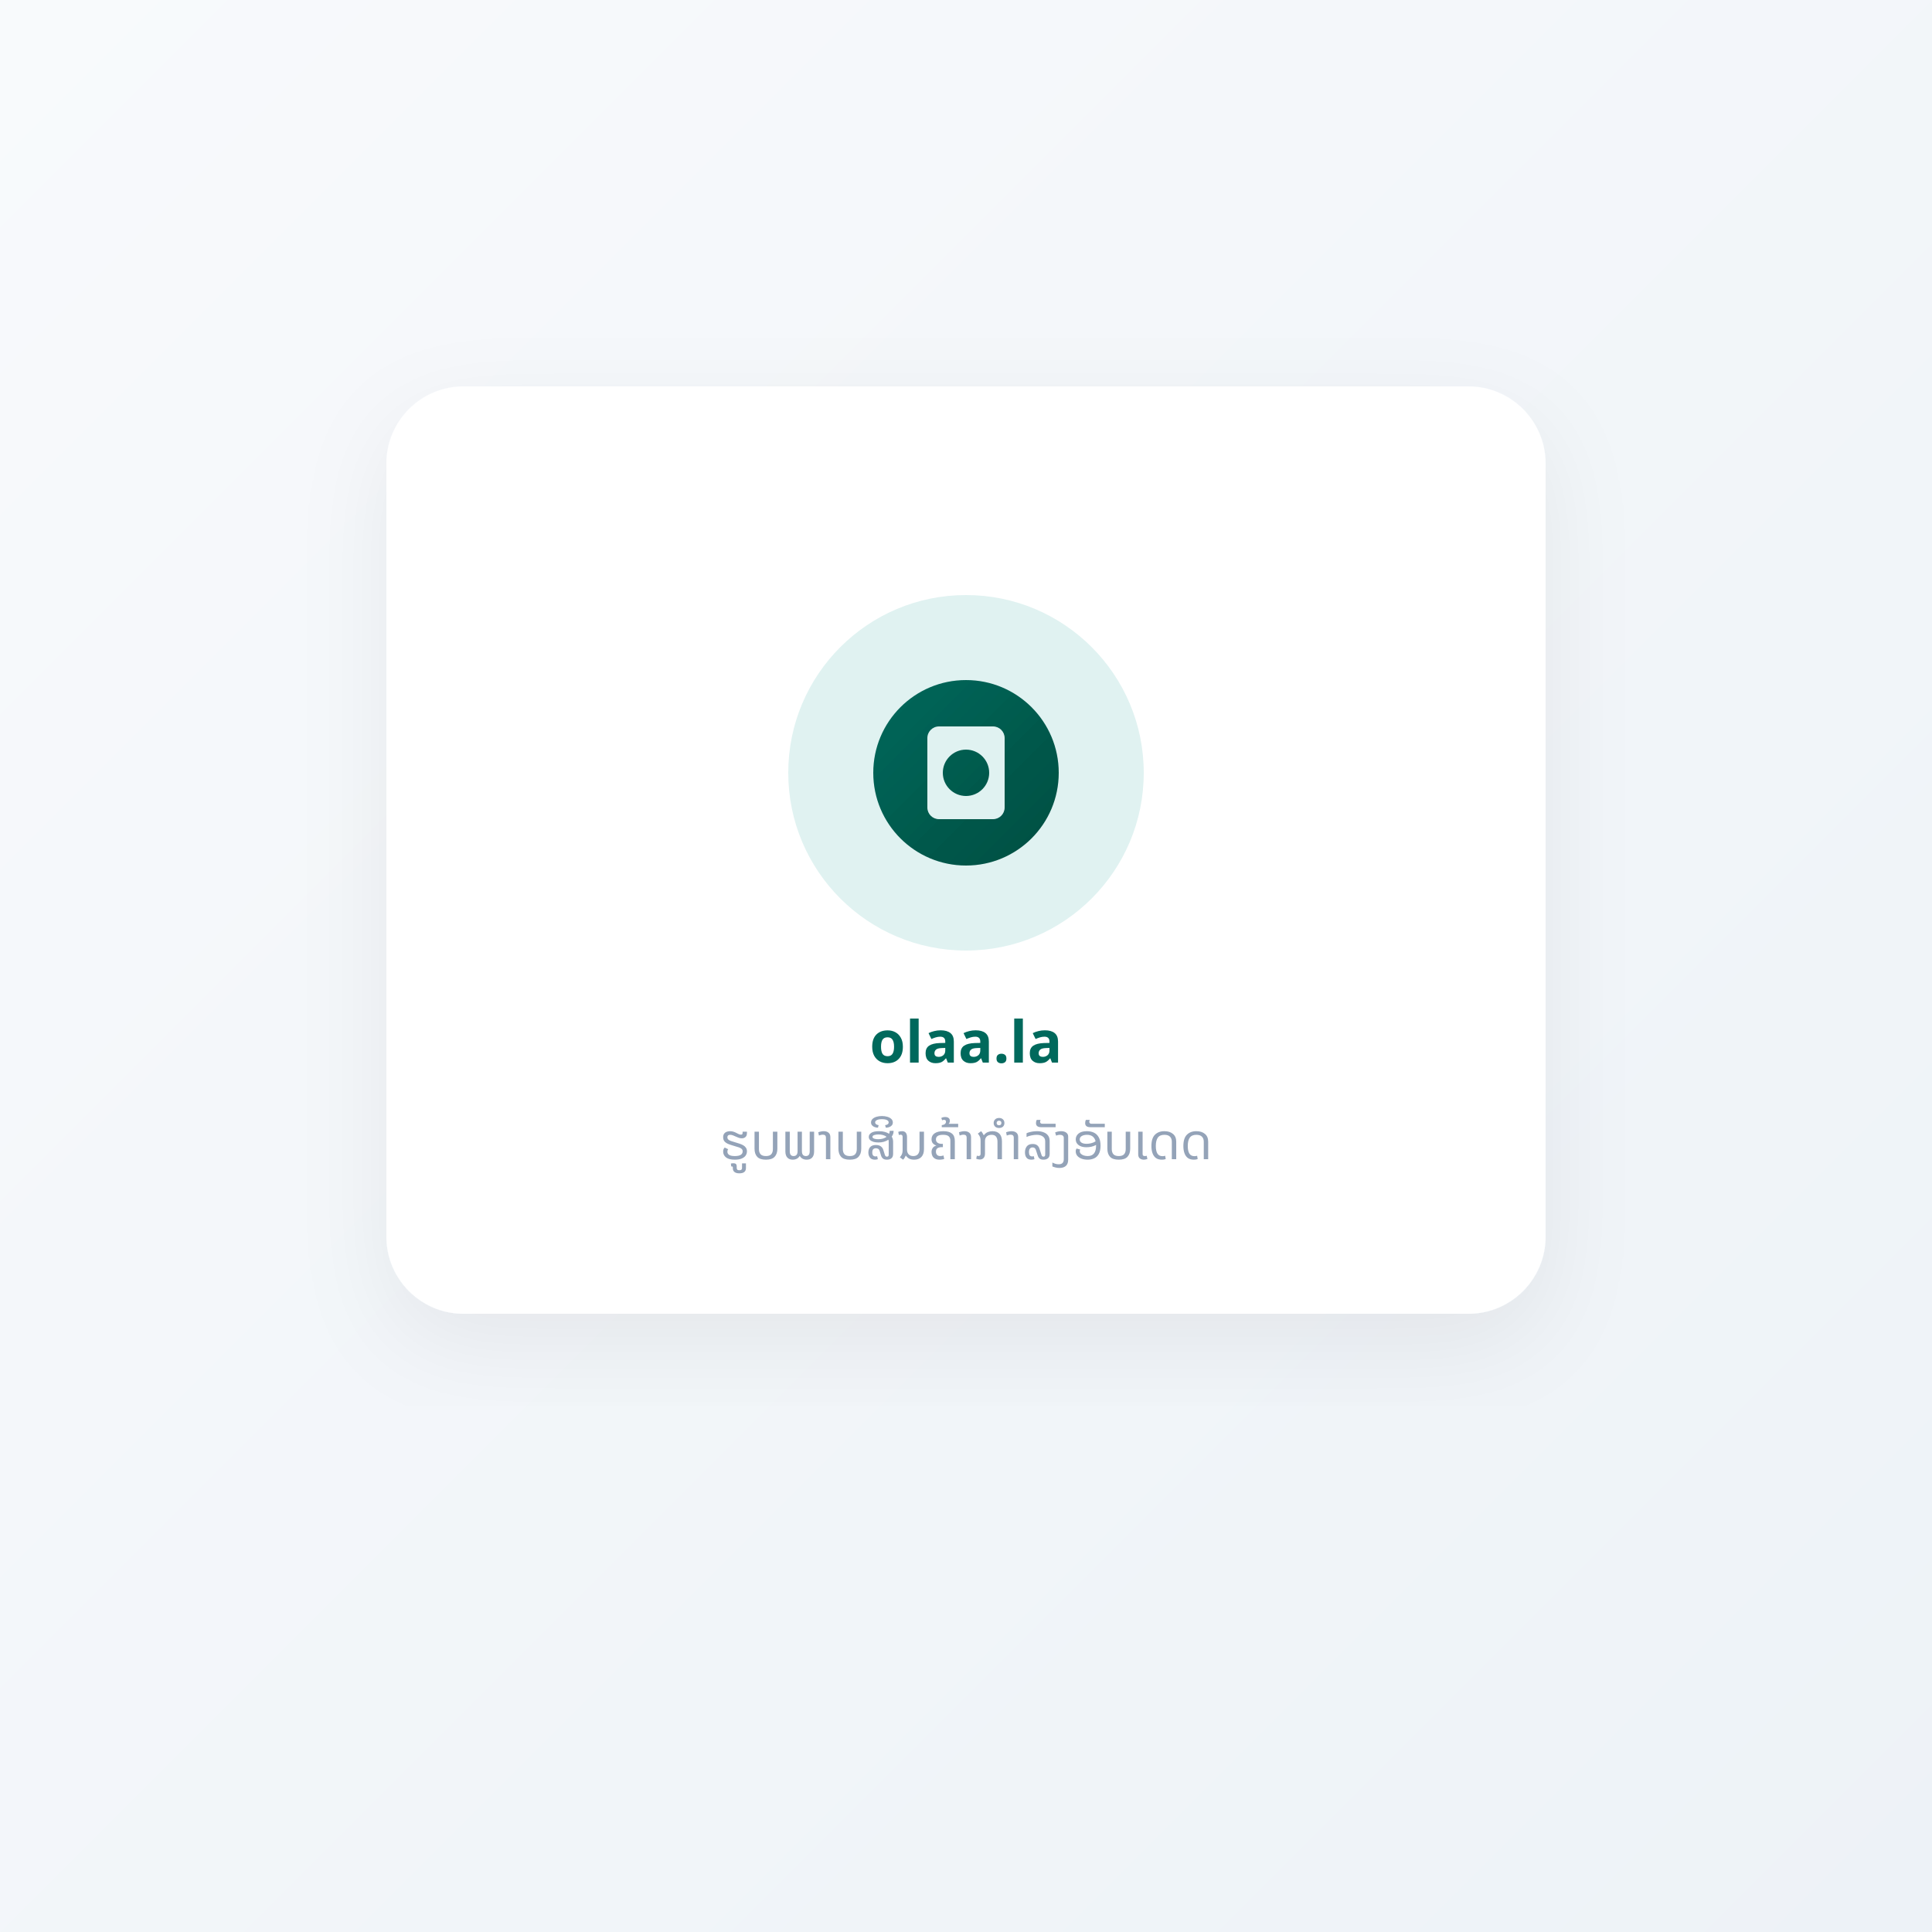
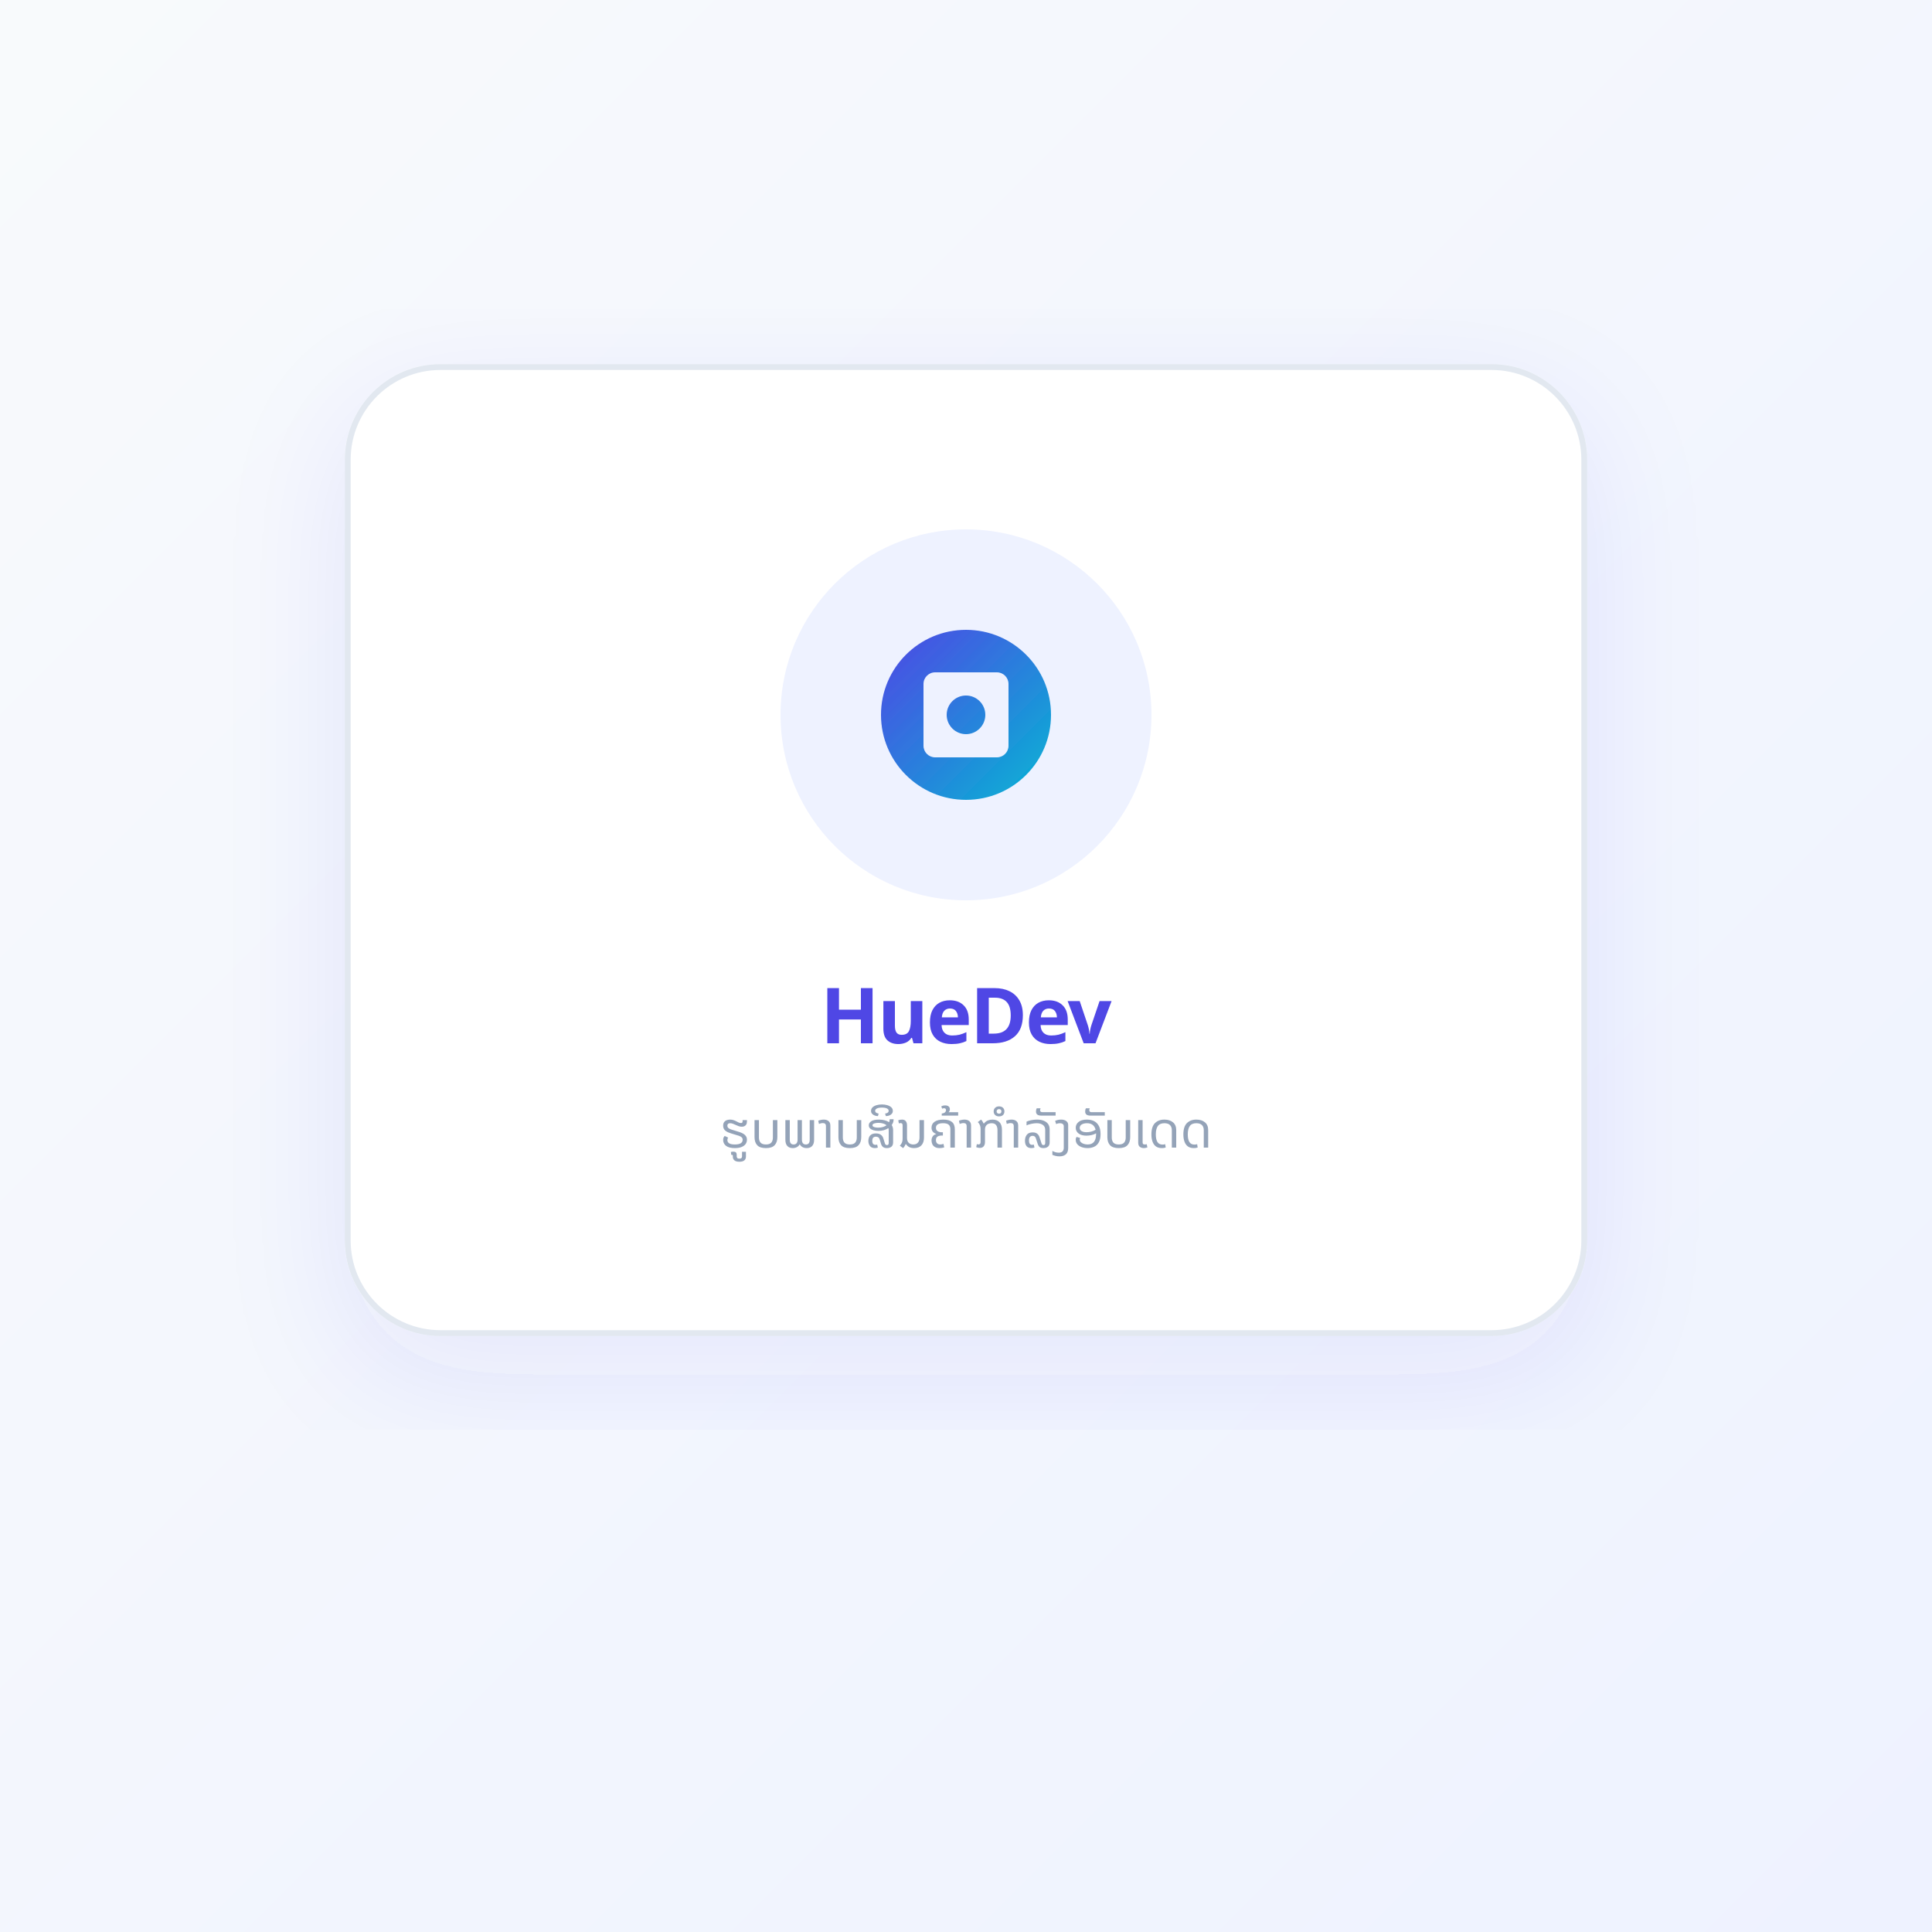
<svg xmlns="http://www.w3.org/2000/svg" viewBox="0 0 500 500" width="100%" height="100%">
  <defs>
    <linearGradient id="bgGrad" x1="0%" y1="0%" x2="100%" y2="100%">
      <stop offset="0%" stop-color="#F8FAFC" />
-       <stop offset="100%" stop-color="#EDF2F7" />
+       <stop offset="100%" stop-color="#EEF2FF" />
    </linearGradient>
-     <linearGradient id="iconGrad" x1="0%" y1="0%" x2="100%" y2="100%">
-       <stop offset="0%" stop-color="#00695C" />
-       <stop offset="100%" stop-color="#004D40" />
+     <linearGradient id="brandGrad" x1="0%" y1="0%" x2="100%" y2="100%">
+       <stop offset="0%" stop-color="#4F46E5" />
+       <stop offset="100%" stop-color="#06B6D4" />
    </linearGradient>
    <filter id="softShadow" x="-10%" y="-10%" width="120%" height="120%">
-       <feDropShadow dx="0" dy="8" stdDeviation="12" flood-color="#0F172A" flood-opacity="0.06" />
+       <feDropShadow dx="0" dy="10" stdDeviation="16" flood-color="#4F46E5" flood-opacity="0.08" />
    </filter>
  </defs>
  <rect width="500" height="500" fill="url(#bgGrad)" />
-   <g transform="translate(100, 100)" filter="url(#softShadow)">
-     <rect width="300" height="240" rx="20" fill="#FFFFFF" />
-     <g transform="translate(110, 60)">
-       <circle cx="40" cy="40" r="46" fill="#E0F2F1" />
-       <path d="M40 16 C26.745 16 16 26.745 16 40 C16 53.255 26.745 64 40 64 C53.255 64 64 53.255 64 40 C64 26.745 53.255 16 40 16 Z M33 28 L47 28 C48.65 28 50 29.35 50 31 L50 49 C50 50.65 48.65 52 47 52 L33 52 C31.35 52 30 50.65 30 49 L30 31 C30 29.35 31.35 28 33 28 Z M40 34 C36.686 34 34 36.686 34 40 C34 43.314 36.686 46 40 46 C43.314 46 46 43.314 46 40 C46 36.686 43.314 34 40 34 Z" fill="url(#iconGrad)" />
+   <g transform="translate(90, 95)" filter="url(#softShadow)">
+     <rect width="320" height="250" rx="24" fill="#FFFFFF" stroke="#E2E8F0" stroke-width="1.5" />
+     <g transform="translate(120, 50)">
+       <circle cx="40" cy="40" r="48" fill="#EEF2FF" />
+       <path d="M40 18 C27.85 18 18 27.85 18 40 C18 52.15 27.85 62 40 62 C52.15 62 62 52.15 62 40 C62 27.85 52.15 18 40 18 Z M32 29 L48 29 C49.65 29 51 30.35 51 32 L51 48 C51 49.65 49.65 51 48 51 L32 51 C30.35 51 29 49.65 29 48 L29 32 C29 30.35 30.35 29 32 29 Z M40 35 C37.24 35 35 37.24 35 40 C35 42.76 37.24 45 40 45 C42.76 45 45 42.76 45 40 C45 37.24 42.76 35 40 35 Z" fill="url(#brandGrad)" />
    </g>
-     <text x="150" y="175" text-anchor="middle" font-family="'Noto Sans Lao', system-ui, sans-serif" font-size="15" font-weight="600" fill="#00695C">
-       olaa.la
+     <text x="160" y="175" text-anchor="middle" font-family="'Plus Jakarta Sans', system-ui, sans-serif" font-size="20" font-weight="800" fill="#4F46E5" letter-spacing="-0.5">
+       HueDev
    </text>
-     <text x="150" y="200" text-anchor="middle" font-family="'Noto Sans Lao', system-ui, sans-serif" font-size="13" font-weight="400" fill="#94A3B8">
+     <text x="160" y="202" text-anchor="middle" font-family="'Noto Sans Lao', system-ui, sans-serif" font-size="13" font-weight="500" fill="#94A3B8">
      ຮູບພາບສິນຄ້າກຳລັງອັບເດດ
    </text>
  </g>
</svg>
